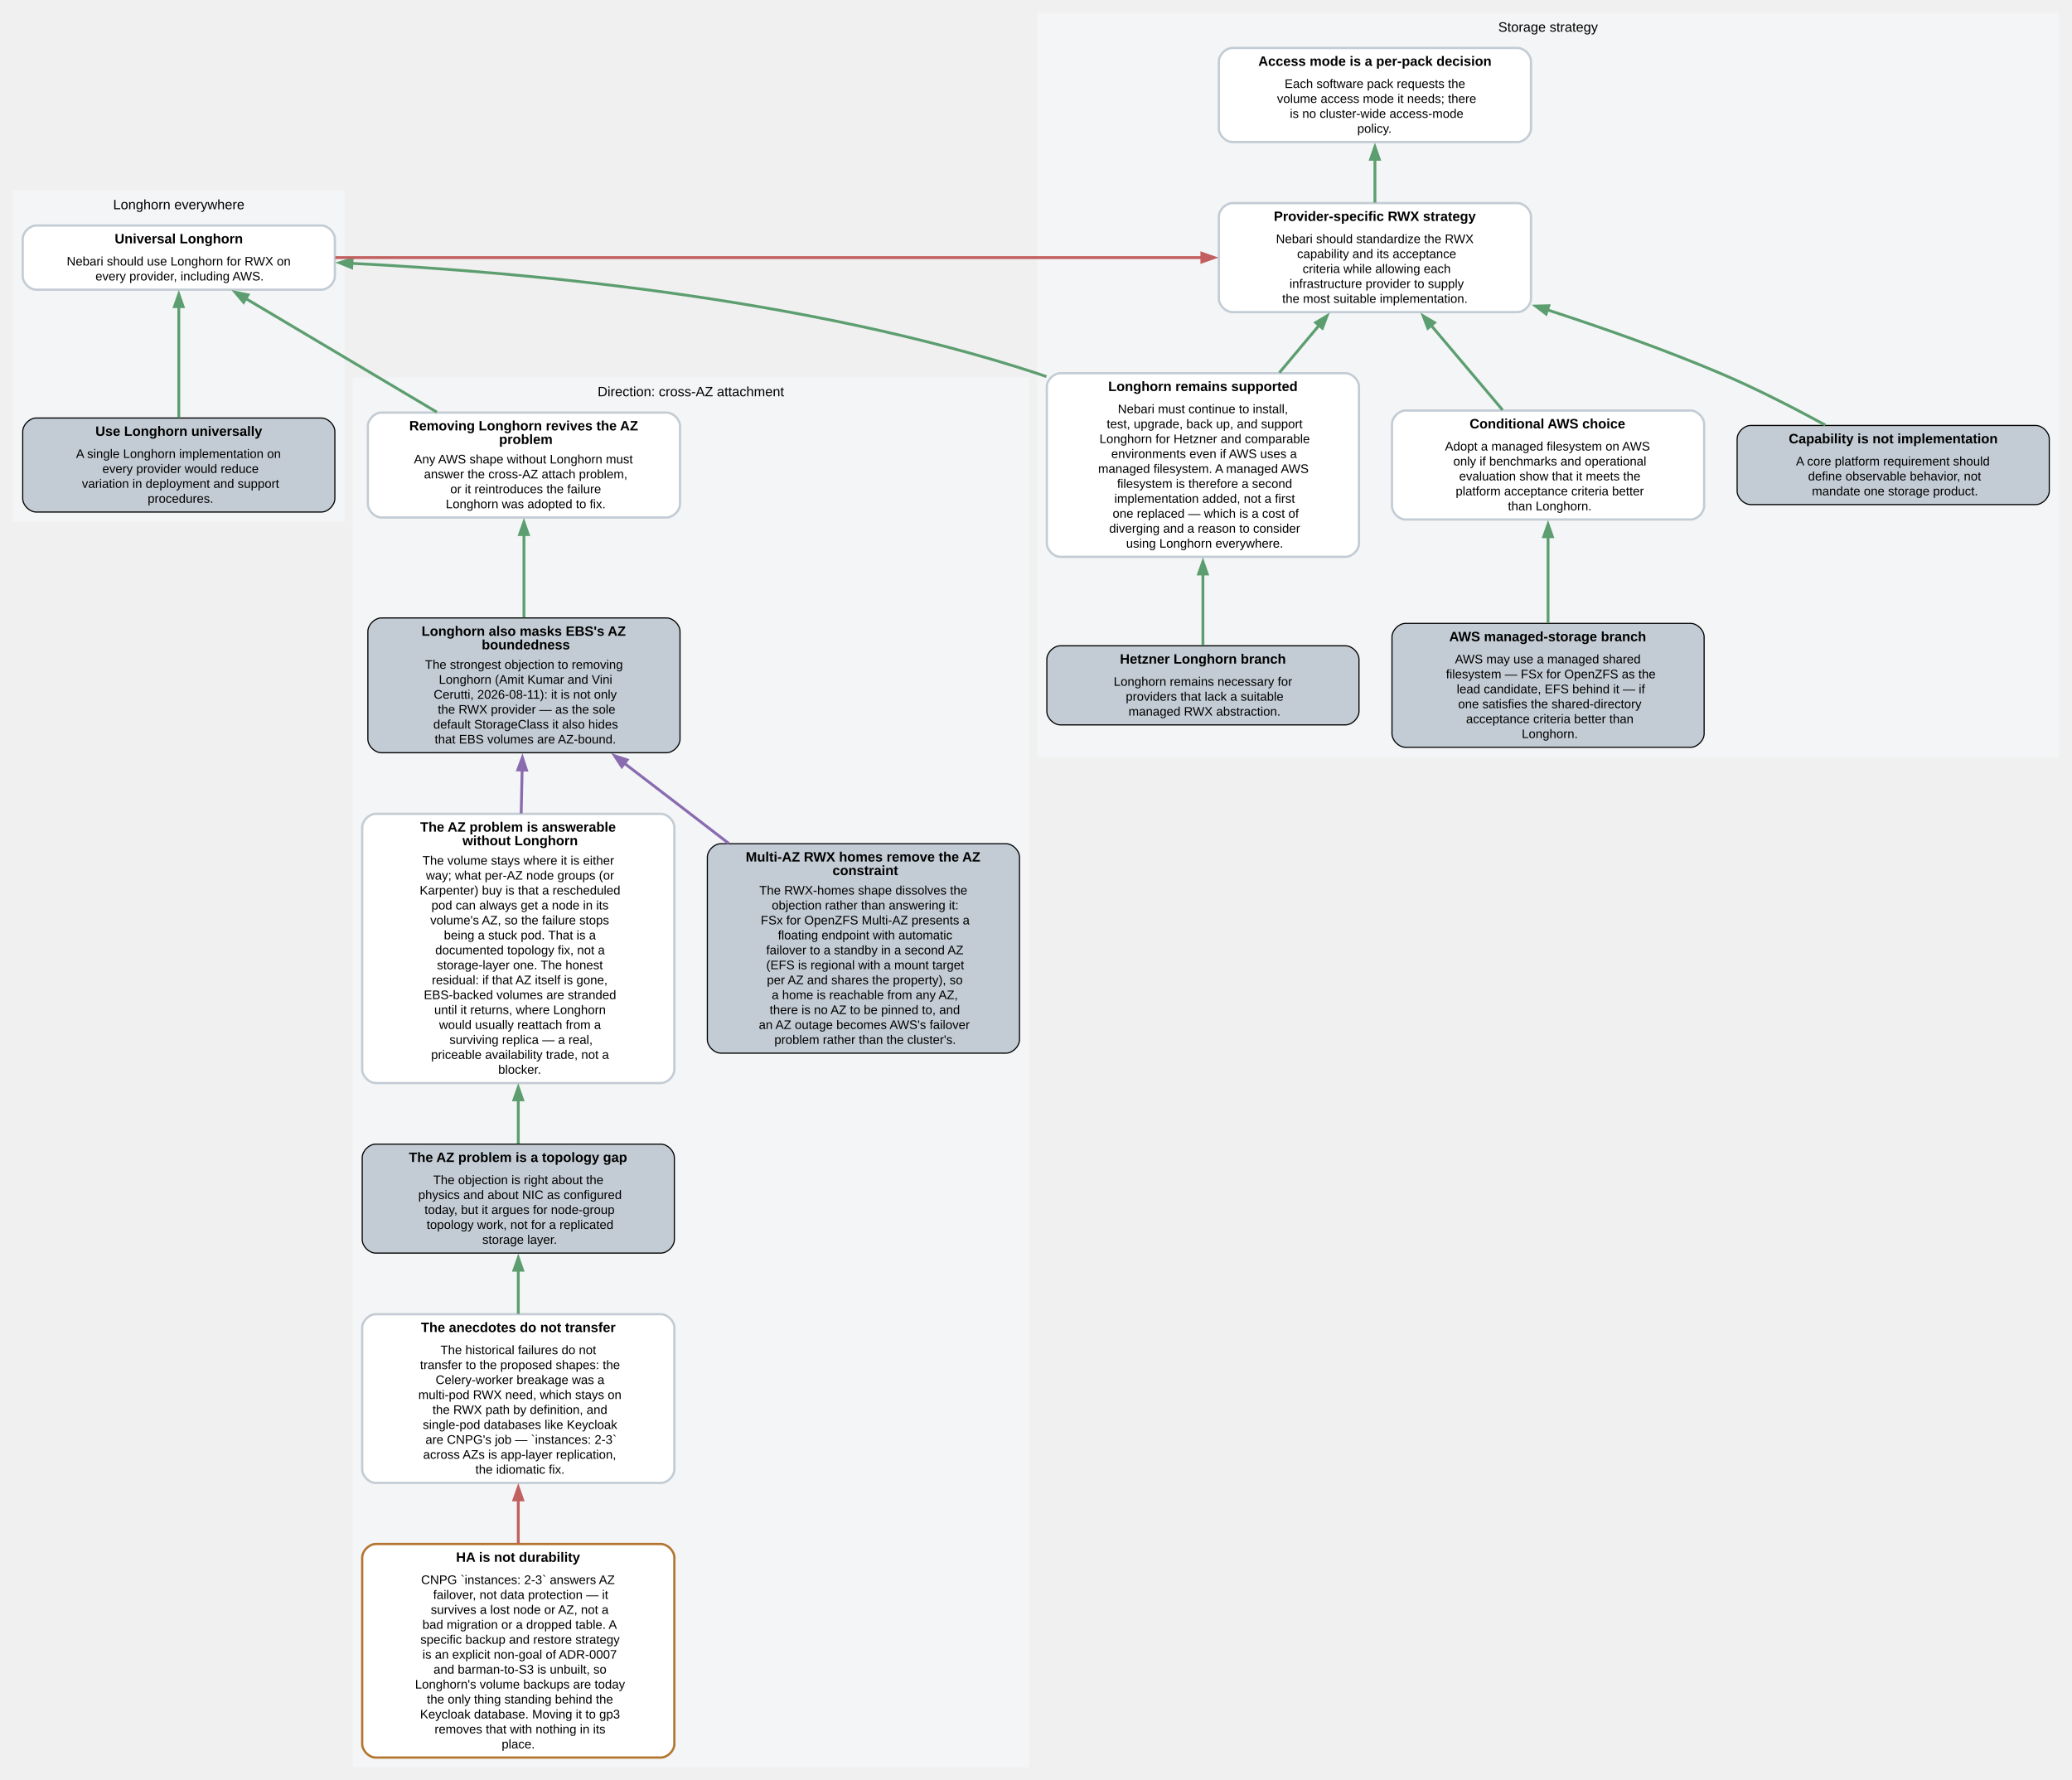
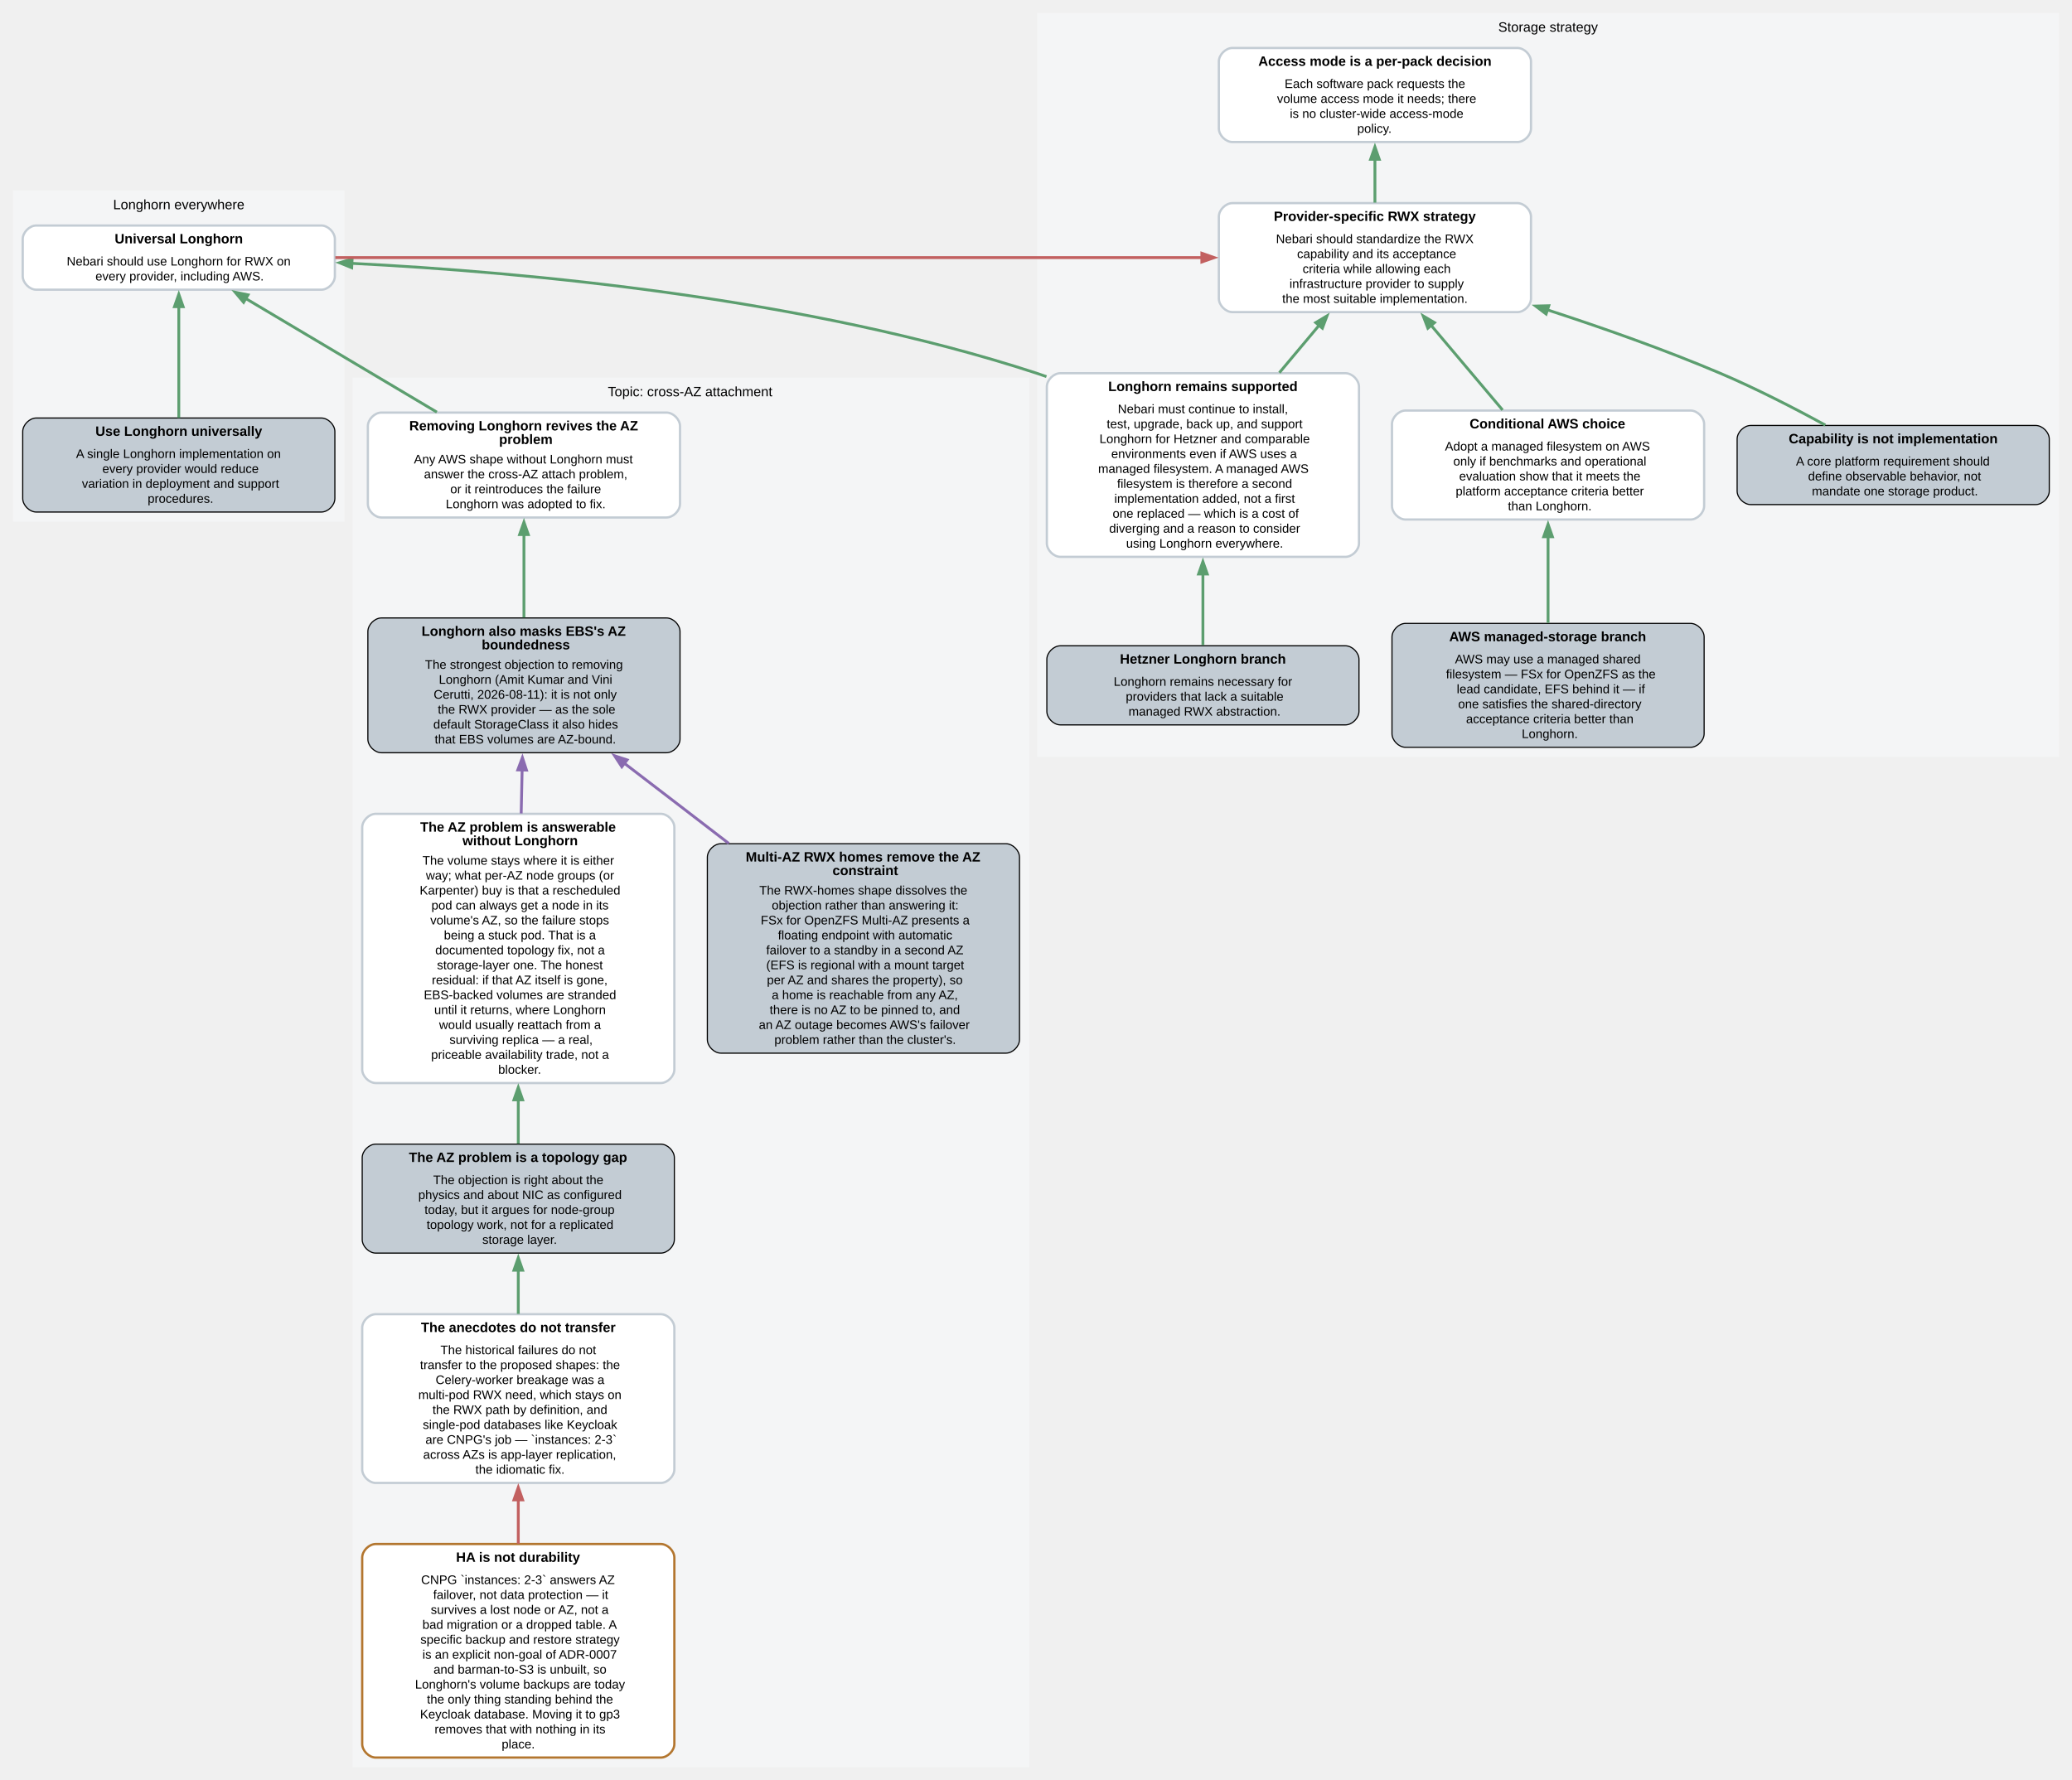
<svg xmlns="http://www.w3.org/2000/svg" xmlns:xlink="http://www.w3.org/1999/xlink" width="1831pt" height="1573pt" viewBox="0.00 0.00 1831.00 1573.00">
  <g id="graph0" class="graph" transform="scale(1 1) rotate(0) translate(4 1569.36)">
    <g id="clust1" class="cluster">
      <polygon fill="#f4f5f6" stroke="#f4f5f6" points="913,-900.88 913,-1557.36 1815,-1557.36 1815,-900.88 913,-900.88" />
      <text xml:space="preserve" text-anchor="start" x="1319.98" y="-1541.36" font-family="arial" font-size="12.00" fill="#000000">Storage strategy</text>
    </g>
    <g id="clust2" class="cluster">
      <polygon fill="#f4f5f6" stroke="#f4f5f6" points="8,-1108.8 8,-1400.44 300,-1400.44 300,-1108.8 8,-1108.8" />
      <text xml:space="preserve" text-anchor="start" x="95.96" y="-1384.44" font-family="arial" font-size="12.00" fill="#000000">Longhorn everywhere</text>
    </g>
    <g id="clust3" class="cluster">
      <polygon fill="#f4f5f6" stroke="#f4f5f6" points="308,-8 308,-1235.12 905,-1235.12 905,-8 308,-8" />
-       <text xml:space="preserve" text-anchor="start" x="524.14" y="-1219.12" font-family="arial" font-size="12.00" fill="#000000">Direction: cross-AZ attachment</text>
+       <text xml:space="preserve" text-anchor="start" x="533.14" y="-1219.12" font-family="arial" font-size="12.00" fill="#000000">Topic: cross-AZ attachment</text>
    </g>
    <g id="node1" class="node">
      <g id="a_node1">
        <a xlink:title="Each software pack requests the volume access mode it needs; there is no cluster-wide access-mode policy. ">
          <path fill="white" stroke="#c3ccd4" stroke-width="2" d="M1336.92,-1526.96C1336.92,-1526.96 1085.08,-1526.96 1085.08,-1526.96 1079.08,-1526.96 1073.08,-1520.96 1073.08,-1514.96 1073.08,-1514.96 1073.08,-1455.84 1073.08,-1455.84 1073.08,-1449.84 1079.08,-1443.84 1085.08,-1443.84 1085.08,-1443.84 1336.92,-1443.84 1336.92,-1443.84 1342.92,-1443.84 1348.92,-1449.84 1348.92,-1455.84 1348.92,-1455.84 1348.92,-1514.96 1348.92,-1514.96 1348.92,-1520.96 1342.92,-1526.96 1336.92,-1526.96" />
          <text xml:space="preserve" text-anchor="start" x="1107.95" y="-1511.2" font-family="arial" font-weight="bold" font-size="12.00" fill="#000000">Access mode is a per-pack decision</text>
          <text xml:space="preserve" text-anchor="start" x="1131.21" y="-1491.6" font-family="arial" font-size="11.00" fill="#000000">Each software pack requests the</text>
          <text xml:space="preserve" text-anchor="start" x="1121.43" y="-1478.4" font-family="arial" font-size="11.00" fill="#000000"> volume access mode it needs; there</text>
          <text xml:space="preserve" text-anchor="start" x="1132.75" y="-1465.2" font-family="arial" font-size="11.00" fill="#000000"> is no cluster-wide access-mode</text>
          <text xml:space="preserve" text-anchor="start" x="1192.35" y="-1452" font-family="arial" font-size="11.00" fill="#000000"> policy. </text>
        </a>
      </g>
    </g>
    <g id="node2" class="node">
      <g id="a_node2">
        <a xlink:title="Nebari should standardize the RWX capability and its acceptance criteria while allowing each infrastructure provider to supply the most suitable implementation. ">
          <path fill="white" stroke="#c3ccd4" stroke-width="2" d="M1336.92,-1389.84C1336.92,-1389.84 1085.08,-1389.84 1085.08,-1389.84 1079.08,-1389.84 1073.08,-1383.84 1073.08,-1377.84 1073.08,-1377.84 1073.08,-1305.52 1073.08,-1305.52 1073.08,-1299.52 1079.08,-1293.52 1085.08,-1293.52 1085.08,-1293.52 1336.92,-1293.52 1336.92,-1293.52 1342.92,-1293.52 1348.92,-1299.52 1348.92,-1305.52 1348.92,-1305.52 1348.92,-1377.84 1348.92,-1377.84 1348.92,-1383.84 1342.92,-1389.84 1336.92,-1389.84" />
          <text xml:space="preserve" text-anchor="start" x="1121.64" y="-1374.08" font-family="arial" font-weight="bold" font-size="12.00" fill="#000000">Provider-specific RWX strategy</text>
          <text xml:space="preserve" text-anchor="start" x="1123.57" y="-1354.48" font-family="arial" font-size="11.00" fill="#000000">Nebari should standardize the RWX</text>
          <text xml:space="preserve" text-anchor="start" x="1139.15" y="-1341.28" font-family="arial" font-size="11.00" fill="#000000"> capability and its acceptance</text>
          <text xml:space="preserve" text-anchor="start" x="1144.05" y="-1328.08" font-family="arial" font-size="11.00" fill="#000000"> criteria while allowing each</text>
          <text xml:space="preserve" text-anchor="start" x="1132.44" y="-1314.88" font-family="arial" font-size="11.00" fill="#000000"> infrastructure provider to supply</text>
          <text xml:space="preserve" text-anchor="start" x="1126.01" y="-1301.68" font-family="arial" font-size="11.00" fill="#000000"> the most suitable implementation. </text>
        </a>
      </g>
    </g>
    <g id="edge1" class="edge">
      <g id="a_edge1">
        <a xlink:title="support">
          <path fill="none" stroke="#5c9e6f" stroke-width="2.5" d="M1211,-1390.26C1211,-1402.63 1211,-1416.07 1211,-1428.81" />
          <polygon fill="#5c9e6f" stroke="#5c9e6f" stroke-width="2.5" points="1207.15,-1428.56 1211,-1439.56 1214.85,-1428.56 1207.15,-1428.56" />
        </a>
      </g>
    </g>
    <g id="node3" class="node">
      <g id="a_node3">
        <a xlink:title="Adopt a managed filesystem on AWS only if benchmarks and operational evaluation show that it meets the platform acceptance criteria better than Longhorn.">
          <path fill="white" stroke="#c3ccd4" stroke-width="2" d="M1489.92,-1206.52C1489.92,-1206.52 1238.08,-1206.52 1238.08,-1206.52 1232.08,-1206.52 1226.08,-1200.52 1226.08,-1194.52 1226.08,-1194.52 1226.08,-1122.2 1226.08,-1122.2 1226.08,-1116.2 1232.08,-1110.2 1238.08,-1110.2 1238.08,-1110.2 1489.92,-1110.2 1489.92,-1110.2 1495.92,-1110.2 1501.92,-1116.2 1501.92,-1122.2 1501.92,-1122.2 1501.92,-1194.52 1501.92,-1194.52 1501.92,-1200.52 1495.92,-1206.52 1489.92,-1206.52" />
          <text xml:space="preserve" text-anchor="start" x="1294.67" y="-1190.76" font-family="arial" font-weight="bold" font-size="12.00" fill="#000000">Conditional AWS choice</text>
          <text xml:space="preserve" text-anchor="start" x="1272.9" y="-1171.16" font-family="arial" font-size="11.00" fill="#000000">Adopt a managed filesystem on AWS</text>
          <text xml:space="preserve" text-anchor="start" x="1277.17" y="-1157.96" font-family="arial" font-size="11.00" fill="#000000"> only if benchmarks and operational</text>
          <text xml:space="preserve" text-anchor="start" x="1282.37" y="-1144.76" font-family="arial" font-size="11.00" fill="#000000"> evaluation show that it meets the</text>
          <text xml:space="preserve" text-anchor="start" x="1279.32" y="-1131.56" font-family="arial" font-size="11.00" fill="#000000"> platform acceptance criteria better</text>
          <text xml:space="preserve" text-anchor="start" x="1325.47" y="-1118.36" font-family="arial" font-size="11.00" fill="#000000"> than Longhorn.</text>
        </a>
      </g>
    </g>
    <g id="edge2" class="edge">
      <g id="a_edge2">
        <a xlink:title="support">
          <path fill="none" stroke="#5c9e6f" stroke-width="2.5" d="M1323.8,-1207C1304.46,-1229.92 1281.1,-1257.61 1260.66,-1281.83" />
          <polygon fill="#5c9e6f" stroke="#5c9e6f" stroke-width="2.5" points="1257.79,-1279.26 1253.64,-1290.15 1263.67,-1284.23 1257.79,-1279.26" />
        </a>
      </g>
    </g>
    <g id="node4" class="node">
      <g id="a_node4">
        <a xlink:title="Nebari must continue to install, test, upgrade, back up, and support Longhorn for Hetzner and comparable environments even if AWS uses a managed filesystem. A managed AWS filesystem is therefore a second implementation added, not a first one replaced — which is a cost of diverging and a reason to consider using Longhorn everywhere.">
          <path fill="white" stroke="#c3ccd4" stroke-width="2" d="M1184.92,-1239.52C1184.92,-1239.52 933.08,-1239.52 933.08,-1239.52 927.08,-1239.52 921.08,-1233.52 921.08,-1227.52 921.08,-1227.52 921.08,-1089.2 921.08,-1089.2 921.08,-1083.2 927.08,-1077.2 933.08,-1077.2 933.08,-1077.2 1184.92,-1077.2 1184.92,-1077.2 1190.92,-1077.2 1196.92,-1083.2 1196.92,-1089.2 1196.92,-1089.2 1196.92,-1227.52 1196.92,-1227.52 1196.92,-1233.52 1190.92,-1239.52 1184.92,-1239.52" />
          <text xml:space="preserve" text-anchor="start" x="975.33" y="-1223.76" font-family="arial" font-weight="bold" font-size="12.00" fill="#000000">Longhorn remains supported</text>
          <text xml:space="preserve" text-anchor="start" x="983.8" y="-1204.16" font-family="arial" font-size="11.00" fill="#000000">Nebari must continue to install,</text>
          <text xml:space="preserve" text-anchor="start" x="970.94" y="-1190.96" font-family="arial" font-size="11.00" fill="#000000"> test, upgrade, back up, and support</text>
          <text xml:space="preserve" text-anchor="start" x="964.53" y="-1177.76" font-family="arial" font-size="11.00" fill="#000000"> Longhorn for Hetzner and comparable</text>
          <text xml:space="preserve" text-anchor="start" x="974.93" y="-1164.56" font-family="arial" font-size="11.00" fill="#000000"> environments even if AWS uses a</text>
          <text xml:space="preserve" text-anchor="start" x="963.32" y="-1151.36" font-family="arial" font-size="11.00" fill="#000000"> managed filesystem. A managed AWS</text>
          <text xml:space="preserve" text-anchor="start" x="980.13" y="-1138.16" font-family="arial" font-size="11.00" fill="#000000"> filesystem is therefore a second</text>
          <text xml:space="preserve" text-anchor="start" x="977.68" y="-1124.96" font-family="arial" font-size="11.00" fill="#000000"> implementation added, not a first</text>
          <text xml:space="preserve" text-anchor="start" x="976.15" y="-1111.76" font-family="arial" font-size="11.00" fill="#000000"> one replaced — which is a cost of</text>
          <text xml:space="preserve" text-anchor="start" x="973.08" y="-1098.56" font-family="arial" font-size="11.00" fill="#000000"> diverging and a reason to consider</text>
          <text xml:space="preserve" text-anchor="start" x="988.07" y="-1085.36" font-family="arial" font-size="11.00" fill="#000000"> using Longhorn everywhere.</text>
        </a>
      </g>
    </g>
    <g id="edge3" class="edge">
      <g id="a_edge3">
        <a xlink:title="support">
          <path fill="none" stroke="#5c9e6f" stroke-width="2.5" d="M1126.55,-1239.95C1138.45,-1254.13 1150.62,-1268.65 1161.89,-1282.09" />
          <polygon fill="#5c9e6f" stroke="#5c9e6f" stroke-width="2.5" points="1158.67,-1284.24 1168.68,-1290.2 1164.57,-1279.3 1158.67,-1284.24" />
        </a>
      </g>
    </g>
    <g id="node8" class="node">
      <g id="a_node8">
        <a xlink:title="Nebari should use Longhorn for RWX on every provider, including AWS.">
          <path fill="white" stroke="#c3ccd4" stroke-width="2" d="M279.92,-1370.04C279.92,-1370.04 28.08,-1370.04 28.08,-1370.04 22.08,-1370.04 16.08,-1364.04 16.08,-1358.04 16.08,-1358.04 16.08,-1325.32 16.08,-1325.32 16.08,-1319.32 22.08,-1313.32 28.08,-1313.32 28.08,-1313.32 279.92,-1313.32 279.92,-1313.32 285.92,-1313.32 291.92,-1319.32 291.92,-1325.32 291.92,-1325.32 291.92,-1358.04 291.92,-1358.04 291.92,-1364.04 285.92,-1370.04 279.92,-1370.04" />
          <text xml:space="preserve" text-anchor="start" x="97.33" y="-1354.28" font-family="arial" font-weight="bold" font-size="12.00" fill="#000000">Universal Longhorn</text>
          <text xml:space="preserve" text-anchor="start" x="54.94" y="-1334.68" font-family="arial" font-size="11.00" fill="#000000">Nebari should use Longhorn for RWX on</text>
          <text xml:space="preserve" text-anchor="start" x="77.27" y="-1321.48" font-family="arial" font-size="11.00" fill="#000000"> every provider, including AWS.</text>
        </a>
      </g>
    </g>
    <g id="edge5" class="edge">
      <g id="a_edge5">
        <a xlink:title="support">
          <path fill="none" stroke="#5c9e6f" stroke-width="2.5" d="M920.73,-1236.51C917.81,-1237.57 914.9,-1238.57 912,-1239.52 709.17,-1305.83 462.23,-1328.75 306.52,-1336.63" />
          <polygon fill="#5c9e6f" stroke="#5c9e6f" stroke-width="2.5" points="306.79,-1332.76 295.99,-1337.14 307.16,-1340.45 306.79,-1332.76" />
        </a>
      </g>
    </g>
    <g id="node5" class="node">
      <g id="a_node5">
        <a xlink:title="A core platform requirement should define observable behavior, not mandate one storage product.">
          <path fill="#c3ccd4" stroke="black" d="M1794.92,-1193.32C1794.92,-1193.32 1543.08,-1193.32 1543.08,-1193.32 1537.08,-1193.32 1531.08,-1187.32 1531.08,-1181.32 1531.08,-1181.32 1531.08,-1135.4 1531.08,-1135.4 1531.08,-1129.4 1537.08,-1123.4 1543.08,-1123.4 1543.08,-1123.4 1794.92,-1123.4 1794.92,-1123.4 1800.92,-1123.4 1806.92,-1129.4 1806.92,-1135.4 1806.92,-1135.4 1806.92,-1181.32 1806.92,-1181.32 1806.92,-1187.32 1800.92,-1193.32 1794.92,-1193.32" />
          <text xml:space="preserve" text-anchor="start" x="1576.66" y="-1177.56" font-family="arial" font-weight="bold" font-size="12.00" fill="#000000">Capability is not implementation</text>
          <text xml:space="preserve" text-anchor="start" x="1583.1" y="-1157.96" font-family="arial" font-size="11.00" fill="#000000">A core platform requirement should</text>
          <text xml:space="preserve" text-anchor="start" x="1590.72" y="-1144.76" font-family="arial" font-size="11.00" fill="#000000"> define observable behavior, not</text>
          <text xml:space="preserve" text-anchor="start" x="1594.09" y="-1131.56" font-family="arial" font-size="11.00" fill="#000000"> mandate one storage product.</text>
        </a>
      </g>
    </g>
    <g id="edge10" class="edge">
      <g id="a_edge10">
        <a xlink:title="support">
          <path fill="none" stroke="#5c9e6f" stroke-width="2.5" d="M1609.05,-1193.66C1581.25,-1208.81 1547.47,-1226.16 1516,-1239.52 1467.18,-1260.24 1412.56,-1279.52 1363.18,-1295.58" />
          <polygon fill="#5c9e6f" stroke="#5c9e6f" stroke-width="2.5" points="1362.29,-1291.82 1353.01,-1298.86 1364.66,-1299.15 1362.29,-1291.82" />
        </a>
      </g>
    </g>
    <g id="node6" class="node">
      <g id="a_node6">
        <a xlink:title="AWS may use a managed shared filesystem — FSx for OpenZFS as the lead candidate, EFS behind it — if one satisfies the shared-directory acceptance criteria better than Longhorn.">
          <path fill="#c3ccd4" stroke="black" d="M1489.92,-1018.4C1489.92,-1018.4 1238.08,-1018.4 1238.08,-1018.4 1232.08,-1018.4 1226.08,-1012.4 1226.08,-1006.4 1226.08,-1006.4 1226.08,-920.88 1226.08,-920.88 1226.08,-914.88 1232.08,-908.88 1238.08,-908.88 1238.08,-908.88 1489.92,-908.88 1489.92,-908.88 1495.92,-908.88 1501.92,-914.88 1501.92,-920.88 1501.92,-920.88 1501.92,-1006.4 1501.92,-1006.4 1501.92,-1012.4 1495.92,-1018.4 1489.92,-1018.4" />
          <text xml:space="preserve" text-anchor="start" x="1276.65" y="-1002.64" font-family="arial" font-weight="bold" font-size="12.00" fill="#000000">AWS managed-storage branch</text>
          <text xml:space="preserve" text-anchor="start" x="1281.76" y="-983.04" font-family="arial" font-size="11.00" fill="#000000">AWS may use a managed shared</text>
          <text xml:space="preserve" text-anchor="start" x="1270.78" y="-969.84" font-family="arial" font-size="11.00" fill="#000000"> filesystem — FSx for OpenZFS as the</text>
          <text xml:space="preserve" text-anchor="start" x="1280.23" y="-956.64" font-family="arial" font-size="11.00" fill="#000000"> lead candidate, EFS behind it — if</text>
          <text xml:space="preserve" text-anchor="start" x="1281.46" y="-943.44" font-family="arial" font-size="11.00" fill="#000000"> one satisfies the shared-directory</text>
          <text xml:space="preserve" text-anchor="start" x="1288.49" y="-930.24" font-family="arial" font-size="11.00" fill="#000000"> acceptance criteria better than</text>
          <text xml:space="preserve" text-anchor="start" x="1337.7" y="-917.04" font-family="arial" font-size="11.00" fill="#000000"> Longhorn.</text>
        </a>
      </g>
    </g>
    <g id="edge11" class="edge">
      <g id="a_edge11">
        <a xlink:title="support">
          <path fill="none" stroke="#5c9e6f" stroke-width="2.5" d="M1364,-1018.84C1364,-1042.53 1364,-1070.46 1364,-1095.01" />
          <polygon fill="#5c9e6f" stroke="#5c9e6f" stroke-width="2.5" points="1360.15,-1095.01 1364,-1106.01 1367.85,-1095.01 1360.15,-1095.01" />
        </a>
      </g>
    </g>
    <g id="node7" class="node">
      <g id="a_node7">
        <a xlink:title="Longhorn remains necessary for providers that lack a suitable managed RWX abstraction.">
          <path fill="#c3ccd4" stroke="black" d="M1184.92,-998.6C1184.92,-998.6 933.08,-998.6 933.08,-998.6 927.08,-998.6 921.08,-992.6 921.08,-986.6 921.08,-986.6 921.08,-940.68 921.08,-940.68 921.08,-934.68 927.08,-928.68 933.08,-928.68 933.08,-928.68 1184.92,-928.68 1184.92,-928.68 1190.92,-928.68 1196.92,-934.68 1196.92,-940.68 1196.92,-940.68 1196.92,-986.6 1196.92,-986.6 1196.92,-992.6 1190.92,-998.6 1184.92,-998.6" />
          <text xml:space="preserve" text-anchor="start" x="985.67" y="-982.84" font-family="arial" font-weight="bold" font-size="12.00" fill="#000000">Hetzner Longhorn branch</text>
          <text xml:space="preserve" text-anchor="start" x="980.13" y="-963.24" font-family="arial" font-size="11.00" fill="#000000">Longhorn remains necessary for</text>
          <text xml:space="preserve" text-anchor="start" x="987.77" y="-950.04" font-family="arial" font-size="11.00" fill="#000000"> providers that lack a suitable</text>
          <text xml:space="preserve" text-anchor="start" x="990.22" y="-936.84" font-family="arial" font-size="11.00" fill="#000000"> managed RWX abstraction.</text>
        </a>
      </g>
    </g>
    <g id="edge12" class="edge">
      <g id="a_edge12">
        <a xlink:title="support">
          <path fill="none" stroke="#5c9e6f" stroke-width="2.5" d="M1059,-999.09C1059,-1016.86 1059,-1039.49 1059,-1062.04" />
          <polygon fill="#5c9e6f" stroke="#5c9e6f" stroke-width="2.5" points="1055.15,-1062.01 1059,-1073.01 1062.85,-1062.01 1055.15,-1062.01" />
        </a>
      </g>
    </g>
    <g id="edge4" class="edge">
      <g id="a_edge4">
        <a xlink:title="attack">
          <path fill="none" stroke="#c26060" stroke-width="2.5" d="M292.32,-1341.68C547.66,-1341.68 803.01,-1341.68 1058.36,-1341.68" />
          <polygon fill="#c26060" stroke="#c26060" stroke-width="2.5" points="1058.06,-1345.53 1069.06,-1341.68 1058.06,-1337.83 1058.06,-1345.53" />
        </a>
      </g>
    </g>
    <g id="node9" class="node">
      <g id="a_node9">
        <a xlink:title="A single Longhorn implementation on every provider would reduce variation in deployment and support procedures.">
          <path fill="#c3ccd4" stroke="black" d="M279.92,-1199.92C279.92,-1199.92 28.08,-1199.92 28.08,-1199.92 22.08,-1199.92 16.08,-1193.92 16.08,-1187.92 16.08,-1187.92 16.08,-1128.8 16.08,-1128.8 16.08,-1122.8 22.08,-1116.8 28.08,-1116.8 28.08,-1116.8 279.92,-1116.8 279.92,-1116.8 285.92,-1116.8 291.92,-1122.8 291.92,-1128.8 291.92,-1128.8 291.92,-1187.92 291.92,-1187.92 291.92,-1193.92 285.92,-1199.92 279.92,-1199.92" />
          <text xml:space="preserve" text-anchor="start" x="80.32" y="-1184.16" font-family="arial" font-weight="bold" font-size="12.00" fill="#000000">Use Longhorn universally</text>
          <text xml:space="preserve" text-anchor="start" x="63.19" y="-1164.56" font-family="arial" font-size="11.00" fill="#000000">A single Longhorn implementation on</text>
          <text xml:space="preserve" text-anchor="start" x="83.38" y="-1151.36" font-family="arial" font-size="11.00" fill="#000000"> every provider would reduce</text>
          <text xml:space="preserve" text-anchor="start" x="65.33" y="-1138.16" font-family="arial" font-size="11.00" fill="#000000"> variation in deployment and support</text>
          <text xml:space="preserve" text-anchor="start" x="123.43" y="-1124.96" font-family="arial" font-size="11.00" fill="#000000"> procedures.</text>
        </a>
      </g>
    </g>
    <g id="edge13" class="edge">
      <g id="a_edge13">
        <a xlink:title="support">
          <path fill="none" stroke="#5c9e6f" stroke-width="2.5" d="M154,-1200.05C154,-1229.39 154,-1268.89 154,-1298.55" />
          <polygon fill="#5c9e6f" stroke="#5c9e6f" stroke-width="2.5" points="150.15,-1298.28 154,-1309.28 157.85,-1298.28 150.15,-1298.28" />
        </a>
      </g>
    </g>
    <g id="node10" class="node">
      <g id="a_node10">
        <a xlink:title="Any AWS shape without Longhorn must answer the cross-AZ attach problem, or it reintroduces the failure Longhorn was adopted to fix.">
          <path fill="white" stroke="#c3ccd4" stroke-width="2" d="M584.92,-1204.72C584.92,-1204.72 333.08,-1204.72 333.08,-1204.72 327.08,-1204.72 321.08,-1198.72 321.08,-1192.72 321.08,-1192.72 321.08,-1124 321.08,-1124 321.08,-1118 327.08,-1112 333.08,-1112 333.08,-1112 584.92,-1112 584.92,-1112 590.92,-1112 596.92,-1118 596.92,-1124 596.92,-1124 596.92,-1192.72 596.92,-1192.72 596.92,-1198.72 590.92,-1204.72 584.92,-1204.72" />
          <text xml:space="preserve" text-anchor="start" x="357.65" y="-1188.96" font-family="arial" font-weight="bold" font-size="12.00" fill="#000000">Removing Longhorn revives the AZ</text>
          <text xml:space="preserve" text-anchor="start" x="433.66" y="-1176.96" font-family="arial" font-weight="bold" font-size="12.00" fill="#000000"> problem</text>
          <text xml:space="preserve" text-anchor="start" x="361.78" y="-1159.76" font-family="arial" font-size="11.00" fill="#000000">Any AWS shape without Longhorn must</text>
          <text xml:space="preserve" text-anchor="start" x="367.6" y="-1146.56" font-family="arial" font-size="11.00" fill="#000000"> answer the cross-AZ attach problem,</text>
          <text xml:space="preserve" text-anchor="start" x="390.83" y="-1133.36" font-family="arial" font-size="11.00" fill="#000000"> or it reintroduces the failure</text>
          <text xml:space="preserve" text-anchor="start" x="386.84" y="-1120.16" font-family="arial" font-size="11.00" fill="#000000"> Longhorn was adopted to fix.</text>
        </a>
      </g>
    </g>
    <g id="edge6" class="edge">
      <g id="a_edge6">
        <a xlink:title="support">
          <path fill="none" stroke="#5c9e6f" stroke-width="2.5" d="M382.04,-1205.11C329.66,-1236.25 261.38,-1276.84 213.24,-1305.46" />
          <polygon fill="#5c9e6f" stroke="#5c9e6f" stroke-width="2.5" points="211.27,-1302.15 203.78,-1311.08 215.21,-1308.77 211.27,-1302.15" />
        </a>
      </g>
    </g>
    <g id="node11" class="node">
      <g id="a_node11">
        <a xlink:title="The historical failures do not transfer to the proposed shapes: the Celery-worker breakage was a multi-pod RWX need, which stays on the RWX path by definition, and single-pod databases like Keycloak are CNPG's job — `instances: 2-3` across AZs is app-layer replication, the idiomatic fix.">
          <path fill="white" stroke="#c3ccd4" stroke-width="2" d="M579.92,-407.84C579.92,-407.84 328.08,-407.84 328.08,-407.84 322.08,-407.84 316.08,-401.84 316.08,-395.84 316.08,-395.84 316.08,-270.72 316.08,-270.72 316.08,-264.72 322.08,-258.72 328.08,-258.72 328.08,-258.72 579.92,-258.72 579.92,-258.72 585.92,-258.72 591.92,-264.72 591.92,-270.72 591.92,-270.72 591.92,-395.84 591.92,-395.84 591.92,-401.84 585.92,-407.84 579.92,-407.84" />
          <text xml:space="preserve" text-anchor="start" x="367.99" y="-392.08" font-family="arial" font-weight="bold" font-size="12.00" fill="#000000">The anecdotes do not transfer</text>
          <text xml:space="preserve" text-anchor="start" x="385.22" y="-372.48" font-family="arial" font-size="11.00" fill="#000000">The historical failures do not</text>
          <text xml:space="preserve" text-anchor="start" x="364.11" y="-359.28" font-family="arial" font-size="11.00" fill="#000000"> transfer to the proposed shapes: the</text>
          <text xml:space="preserve" text-anchor="start" x="377.89" y="-346.08" font-family="arial" font-size="11.00" fill="#000000"> Celery-worker breakage was a</text>
          <text xml:space="preserve" text-anchor="start" x="362.6" y="-332.88" font-family="arial" font-size="11.00" fill="#000000"> multi-pod RWX need, which stays on</text>
          <text xml:space="preserve" text-anchor="start" x="375.12" y="-319.68" font-family="arial" font-size="11.00" fill="#000000"> the RWX path by definition, and</text>
          <text xml:space="preserve" text-anchor="start" x="366.56" y="-306.48" font-family="arial" font-size="11.00" fill="#000000"> single-pod databases like Keycloak</text>
          <text xml:space="preserve" text-anchor="start" x="368.89" y="-293.28" font-family="arial" font-size="11.00" fill="#000000"> are CNPG's job — `instances: 2-3`</text>
          <text xml:space="preserve" text-anchor="start" x="366.88" y="-280.08" font-family="arial" font-size="11.00" fill="#000000"> across AZs is app-layer replication,</text>
          <text xml:space="preserve" text-anchor="start" x="413.04" y="-266.88" font-family="arial" font-size="11.00" fill="#000000"> the idiomatic fix.</text>
        </a>
      </g>
    </g>
    <g id="node15" class="node">
      <g id="a_node15">
        <a xlink:title="The objection is right about the physics and about NIC as configured today, but it argues for node-group topology work, not for a replicated storage layer.">
          <path fill="#c3ccd4" stroke="black" d="M579.92,-558.16C579.92,-558.16 328.08,-558.16 328.08,-558.16 322.08,-558.16 316.08,-552.16 316.08,-546.16 316.08,-546.16 316.08,-473.84 316.08,-473.84 316.08,-467.84 322.08,-461.84 328.08,-461.84 328.08,-461.84 579.92,-461.84 579.92,-461.84 585.92,-461.84 591.92,-467.84 591.92,-473.84 591.92,-473.84 591.92,-546.16 591.92,-546.16 591.92,-552.16 585.92,-558.16 579.92,-558.16" />
          <text xml:space="preserve" text-anchor="start" x="357.33" y="-542.4" font-family="arial" font-weight="bold" font-size="12.00" fill="#000000">The AZ problem is a topology gap</text>
          <text xml:space="preserve" text-anchor="start" x="378.79" y="-522.8" font-family="arial" font-size="11.00" fill="#000000">The objection is right about the</text>
          <text xml:space="preserve" text-anchor="start" x="362.59" y="-509.6" font-family="arial" font-size="11.00" fill="#000000"> physics and about NIC as configured</text>
          <text xml:space="preserve" text-anchor="start" x="368.08" y="-496.4" font-family="arial" font-size="11.00" fill="#000000"> today, but it argues for node-group</text>
          <text xml:space="preserve" text-anchor="start" x="369.93" y="-483.2" font-family="arial" font-size="11.00" fill="#000000"> topology work, not for a replicated</text>
          <text xml:space="preserve" text-anchor="start" x="419.15" y="-470" font-family="arial" font-size="11.00" fill="#000000"> storage layer.</text>
        </a>
      </g>
    </g>
    <g id="edge16" class="edge">
      <g id="a_edge16">
        <a xlink:title="support">
          <path fill="none" stroke="#5c9e6f" stroke-width="2.5" d="M454,-408.12C454,-421.11 454,-434.51 454,-447.12" />
          <polygon fill="#5c9e6f" stroke="#5c9e6f" stroke-width="2.5" points="450.15,-446.72 454,-457.72 457.85,-446.72 450.15,-446.72" />
        </a>
      </g>
    </g>
    <g id="node12" class="node">
      <g id="a_node12">
        <a xlink:title="CNPG `instances: 2-3` answers AZ failover, not data protection — it survives a lost node or AZ, not a bad migration or a dropped table. A specific backup and restore strategy is an explicit non-goal of ADR-0007 and barman-to-S3 is unbuilt, so Longhorn's volume backups are today the only thing standing behind the Keycloak database. Moving it to gp3 removes that with nothing in its place. ">
          <path fill="white" stroke="#b3762f" stroke-width="2" d="M579.92,-204.72C579.92,-204.72 328.08,-204.72 328.08,-204.72 322.08,-204.72 316.08,-198.72 316.08,-192.72 316.08,-192.72 316.08,-28 316.08,-28 316.08,-22 322.08,-16 328.08,-16 328.08,-16 579.92,-16 579.92,-16 585.92,-16 591.92,-22 591.92,-28 591.92,-28 591.92,-192.72 591.92,-192.72 591.92,-198.72 585.92,-204.72 579.92,-204.72" />
          <text xml:space="preserve" text-anchor="start" x="399" y="-188.96" font-family="arial" font-weight="bold" font-size="12.00" fill="#000000">HA is not durability</text>
          <text xml:space="preserve" text-anchor="start" x="368.11" y="-169.36" font-family="arial" font-size="11.00" fill="#000000">CNPG `instances: 2-3` answers AZ</text>
          <text xml:space="preserve" text-anchor="start" x="375.74" y="-156.16" font-family="arial" font-size="11.00" fill="#000000"> failover, not data protection — it</text>
          <text xml:space="preserve" text-anchor="start" x="373.6" y="-142.96" font-family="arial" font-size="11.00" fill="#000000"> survives a lost node or AZ, not a</text>
          <text xml:space="preserve" text-anchor="start" x="366.25" y="-129.76" font-family="arial" font-size="11.00" fill="#000000"> bad migration or a dropped table. A</text>
          <text xml:space="preserve" text-anchor="start" x="364.43" y="-116.56" font-family="arial" font-size="11.00" fill="#000000"> specific backup and restore strategy</text>
          <text xml:space="preserve" text-anchor="start" x="366.26" y="-103.36" font-family="arial" font-size="11.00" fill="#000000"> is an explicit non-goal of ADR-0007</text>
          <text xml:space="preserve" text-anchor="start" x="376.04" y="-90.16" font-family="arial" font-size="11.00" fill="#000000"> and barman-to-S3 is unbuilt, so</text>
          <text xml:space="preserve" text-anchor="start" x="359.7" y="-76.96" font-family="arial" font-size="11.00" fill="#000000"> Longhorn's volume backups are today</text>
          <text xml:space="preserve" text-anchor="start" x="370.21" y="-63.76" font-family="arial" font-size="11.00" fill="#000000"> the only thing standing behind the</text>
          <text xml:space="preserve" text-anchor="start" x="364.11" y="-50.56" font-family="arial" font-size="11.00" fill="#000000"> Keycloak database. Moving it to gp3</text>
          <text xml:space="preserve" text-anchor="start" x="376.96" y="-37.36" font-family="arial" font-size="11.00" fill="#000000"> removes that with nothing in its</text>
          <text xml:space="preserve" text-anchor="start" x="436.27" y="-24.16" font-family="arial" font-size="11.00" fill="#000000"> place. </text>
        </a>
      </g>
    </g>
    <g id="edge7" class="edge">
      <g id="a_edge7">
        <a xlink:title="attack">
          <path fill="none" stroke="#c26060" stroke-width="2.5" d="M454,-205.05C454,-217.9 454,-231.06 454,-243.81" />
          <polygon fill="#c26060" stroke="#c26060" stroke-width="2.5" points="450.15,-243.76 454,-254.76 457.85,-243.76 450.15,-243.76" />
        </a>
      </g>
    </g>
    <g id="node13" class="node">
      <g id="a_node13">
        <a xlink:title="The volume stays where it is either way; what per-AZ node groups (or Karpenter) buy is that a rescheduled pod can always get a node in its volume's AZ, so the failure stops being a stuck pod. That is a documented topology fix, not a storage-layer one. The honest residual: if that AZ itself is gone, EBS-backed volumes are stranded until it returns, where Longhorn would usually reattach from a surviving replica — a real, priceable availability trade, not a blocker.">
          <path fill="white" stroke="#c3ccd4" stroke-width="2" d="M579.92,-850.08C579.92,-850.08 328.08,-850.08 328.08,-850.08 322.08,-850.08 316.08,-844.08 316.08,-838.08 316.08,-838.08 316.08,-624.16 316.08,-624.16 316.08,-618.16 322.08,-612.16 328.08,-612.16 328.08,-612.16 579.92,-612.16 579.92,-612.16 585.92,-612.16 591.92,-618.16 591.92,-624.16 591.92,-624.16 591.92,-838.08 591.92,-838.08 591.92,-844.08 585.92,-850.08 579.92,-850.08" />
          <text xml:space="preserve" text-anchor="start" x="367.31" y="-834.32" font-family="arial" font-weight="bold" font-size="12.00" fill="#000000">The AZ problem is answerable</text>
          <text xml:space="preserve" text-anchor="start" x="401.35" y="-822.32" font-family="arial" font-weight="bold" font-size="12.00" fill="#000000"> without Longhorn</text>
          <text xml:space="preserve" text-anchor="start" x="369.33" y="-805.12" font-family="arial" font-size="11.00" fill="#000000">The volume stays where it is either</text>
          <text xml:space="preserve" text-anchor="start" x="369.32" y="-791.92" font-family="arial" font-size="11.00" fill="#000000"> way; what per-AZ node groups (or</text>
          <text xml:space="preserve" text-anchor="start" x="363.81" y="-778.72" font-family="arial" font-size="11.00" fill="#000000"> Karpenter) buy is that a rescheduled</text>
          <text xml:space="preserve" text-anchor="start" x="374.2" y="-765.52" font-family="arial" font-size="11.00" fill="#000000"> pod can always get a node in its</text>
          <text xml:space="preserve" text-anchor="start" x="373.17" y="-752.32" font-family="arial" font-size="11.00" fill="#000000"> volume's AZ, so the failure stops</text>
          <text xml:space="preserve" text-anchor="start" x="385.21" y="-739.12" font-family="arial" font-size="11.00" fill="#000000"> being a stuck pod. That is a</text>
          <text xml:space="preserve" text-anchor="start" x="377.56" y="-725.92" font-family="arial" font-size="11.00" fill="#000000"> documented topology fix, not a</text>
          <text xml:space="preserve" text-anchor="start" x="379.09" y="-712.72" font-family="arial" font-size="11.00" fill="#000000"> storage-layer one. The honest</text>
          <text xml:space="preserve" text-anchor="start" x="374.52" y="-699.52" font-family="arial" font-size="11.00" fill="#000000"> residual: if that AZ itself is gone,</text>
          <text xml:space="preserve" text-anchor="start" x="367.48" y="-686.32" font-family="arial" font-size="11.00" fill="#000000"> EBS-backed volumes are stranded</text>
          <text xml:space="preserve" text-anchor="start" x="376.65" y="-673.12" font-family="arial" font-size="11.00" fill="#000000"> until it returns, where Longhorn</text>
          <text xml:space="preserve" text-anchor="start" x="380.94" y="-659.92" font-family="arial" font-size="11.00" fill="#000000"> would usually reattach from a</text>
          <text xml:space="preserve" text-anchor="start" x="390.11" y="-646.72" font-family="arial" font-size="11.00" fill="#000000"> surviving replica — a real,</text>
          <text xml:space="preserve" text-anchor="start" x="373.9" y="-633.52" font-family="arial" font-size="11.00" fill="#000000"> priceable availability trade, not a</text>
          <text xml:space="preserve" text-anchor="start" x="433.21" y="-620.32" font-family="arial" font-size="11.00" fill="#000000"> blocker.</text>
        </a>
      </g>
    </g>
    <g id="node14" class="node">
      <g id="a_node14">
        <a xlink:title="The strongest objection to removing Longhorn (Amit Kumar and Vini Cerutti, 2026-08-11): it is not only the RWX provider — as the sole default StorageClass it also hides that EBS volumes are AZ-bound.">
          <path fill="#c3ccd4" stroke="black" d="M584.92,-1023.2C584.92,-1023.2 333.08,-1023.2 333.08,-1023.2 327.08,-1023.2 321.08,-1017.2 321.08,-1011.2 321.08,-1011.2 321.08,-916.08 321.08,-916.08 321.08,-910.08 327.08,-904.08 333.08,-904.08 333.08,-904.08 584.92,-904.08 584.92,-904.08 590.92,-904.08 596.92,-910.08 596.92,-916.08 596.92,-916.08 596.92,-1011.2 596.92,-1011.2 596.92,-1017.2 590.92,-1023.2 584.92,-1023.2" />
          <text xml:space="preserve" text-anchor="start" x="368.55" y="-1007.44" font-family="arial" font-weight="bold" font-size="12.00" fill="#000000">Longhorn also masks EBS's AZ</text>
          <text xml:space="preserve" text-anchor="start" x="418.33" y="-995.44" font-family="arial" font-weight="bold" font-size="12.00" fill="#000000"> boundedness</text>
          <text xml:space="preserve" text-anchor="start" x="371.56" y="-978.24" font-family="arial" font-size="11.00" fill="#000000">The strongest objection to removing</text>
          <text xml:space="preserve" text-anchor="start" x="380.74" y="-965.04" font-family="arial" font-size="11.00" fill="#000000"> Longhorn (Amit Kumar and Vini</text>
          <text xml:space="preserve" text-anchor="start" x="376.15" y="-951.84" font-family="arial" font-size="11.00" fill="#000000"> Cerutti, 2026-08-11): it is not only</text>
          <text xml:space="preserve" text-anchor="start" x="379.83" y="-938.64" font-family="arial" font-size="11.00" fill="#000000"> the RWX provider — as the sole</text>
          <text xml:space="preserve" text-anchor="start" x="375.84" y="-925.44" font-family="arial" font-size="11.00" fill="#000000"> default StorageClass it also hides</text>
          <text xml:space="preserve" text-anchor="start" x="377.07" y="-912.24" font-family="arial" font-size="11.00" fill="#000000"> that EBS volumes are AZ-bound.</text>
        </a>
      </g>
    </g>
    <g id="edge8" class="edge">
      <g id="a_edge8">
        <a xlink:title="undercut">
          <path fill="none" stroke="#8a6bb0" stroke-width="2.5" d="M456.57,-850.42C456.85,-863.54 457.13,-876.62 457.4,-888.95" />
          <polygon fill="#8a6bb0" stroke="#8a6bb0" stroke-width="2.5" points="453.55,-888.9 457.64,-899.81 461.25,-888.73 453.55,-888.9" />
        </a>
      </g>
    </g>
    <g id="edge14" class="edge">
      <g id="a_edge14">
        <a xlink:title="support">
          <path fill="none" stroke="#5c9e6f" stroke-width="2.5" d="M459,-1023.51C459,-1046.87 459,-1073.7 459,-1097.19" />
          <polygon fill="#5c9e6f" stroke="#5c9e6f" stroke-width="2.5" points="455.15,-1096.9 459,-1107.9 462.85,-1096.9 455.15,-1096.9" />
        </a>
      </g>
    </g>
    <g id="edge15" class="edge">
      <g id="a_edge15">
        <a xlink:title="support">
          <path fill="none" stroke="#5c9e6f" stroke-width="2.5" d="M454,-558.55C454,-570.41 454,-583.72 454,-597.54" />
          <polygon fill="#5c9e6f" stroke="#5c9e6f" stroke-width="2.5" points="450.15,-597.31 454,-608.31 457.85,-597.31 450.15,-597.31" />
        </a>
      </g>
    </g>
    <g id="node16" class="node">
      <g id="a_node16">
        <a xlink:title="The RWX-homes shape dissolves the objection rather than answering it: FSx for OpenZFS Multi-AZ presents a floating endpoint with automatic failover to a standby in a second AZ (EFS is regional with a mount target per AZ and shares the property), so a home is reachable from any AZ, there is no AZ to be pinned to, and an AZ outage becomes AWS's failover problem rather than the cluster's.">
          <path fill="#c3ccd4" stroke="black" d="M884.92,-823.68C884.92,-823.68 633.08,-823.68 633.08,-823.68 627.08,-823.68 621.08,-817.68 621.08,-811.68 621.08,-811.68 621.08,-650.56 621.08,-650.56 621.08,-644.56 627.08,-638.56 633.08,-638.56 633.08,-638.56 884.92,-638.56 884.92,-638.56 890.92,-638.56 896.92,-644.56 896.92,-650.56 896.92,-650.56 896.92,-811.68 896.92,-811.68 896.92,-817.68 890.92,-823.68 884.92,-823.68" />
          <text xml:space="preserve" text-anchor="start" x="654.99" y="-807.92" font-family="arial" font-weight="bold" font-size="12.00" fill="#000000">Multi-AZ RWX homes remove the AZ</text>
          <text xml:space="preserve" text-anchor="start" x="728.33" y="-795.92" font-family="arial" font-weight="bold" font-size="12.00" fill="#000000"> constraint</text>
          <text xml:space="preserve" text-anchor="start" x="666.99" y="-778.72" font-family="arial" font-size="11.00" fill="#000000">The RWX-homes shape dissolves the</text>
          <text xml:space="preserve" text-anchor="start" x="674.92" y="-765.52" font-family="arial" font-size="11.00" fill="#000000"> objection rather than answering it:</text>
          <text xml:space="preserve" text-anchor="start" x="665.17" y="-752.32" font-family="arial" font-size="11.00" fill="#000000"> FSx for OpenZFS Multi-AZ presents a</text>
          <text xml:space="preserve" text-anchor="start" x="680.42" y="-739.12" font-family="arial" font-size="11.00" fill="#000000"> floating endpoint with automatic</text>
          <text xml:space="preserve" text-anchor="start" x="670.03" y="-725.92" font-family="arial" font-size="11.00" fill="#000000"> failover to a standby in a second AZ</text>
          <text xml:space="preserve" text-anchor="start" x="670.04" y="-712.72" font-family="arial" font-size="11.00" fill="#000000"> (EFS is regional with a mount target</text>
          <text xml:space="preserve" text-anchor="start" x="670.65" y="-699.52" font-family="arial" font-size="11.00" fill="#000000"> per AZ and shares the property), so</text>
          <text xml:space="preserve" text-anchor="start" x="674.93" y="-686.32" font-family="arial" font-size="11.00" fill="#000000"> a home is reachable from any AZ,</text>
          <text xml:space="preserve" text-anchor="start" x="673.08" y="-673.12" font-family="arial" font-size="11.00" fill="#000000"> there is no AZ to be pinned to, and</text>
          <text xml:space="preserve" text-anchor="start" x="663.49" y="-659.92" font-family="arial" font-size="11.00" fill="#000000"> an AZ outage becomes AWS's failover</text>
          <text xml:space="preserve" text-anchor="start" x="677.24" y="-646.72" font-family="arial" font-size="11.00" fill="#000000"> problem rather than the cluster's.</text>
        </a>
      </g>
    </g>
    <g id="edge9" class="edge">
      <g id="a_edge9">
        <a xlink:title="undercut">
          <path fill="none" stroke="#8a6bb0" stroke-width="2.5" d="M640.01,-823.92C628.52,-832.77 617.04,-841.6 606,-850.08 587.13,-864.58 566.87,-880.11 547.61,-894.86" />
          <polygon fill="#8a6bb0" stroke="#8a6bb0" stroke-width="2.5" points="545.49,-891.64 539.1,-901.39 550.17,-897.75 545.49,-891.64" />
        </a>
      </g>
    </g>
  </g>
</svg>
